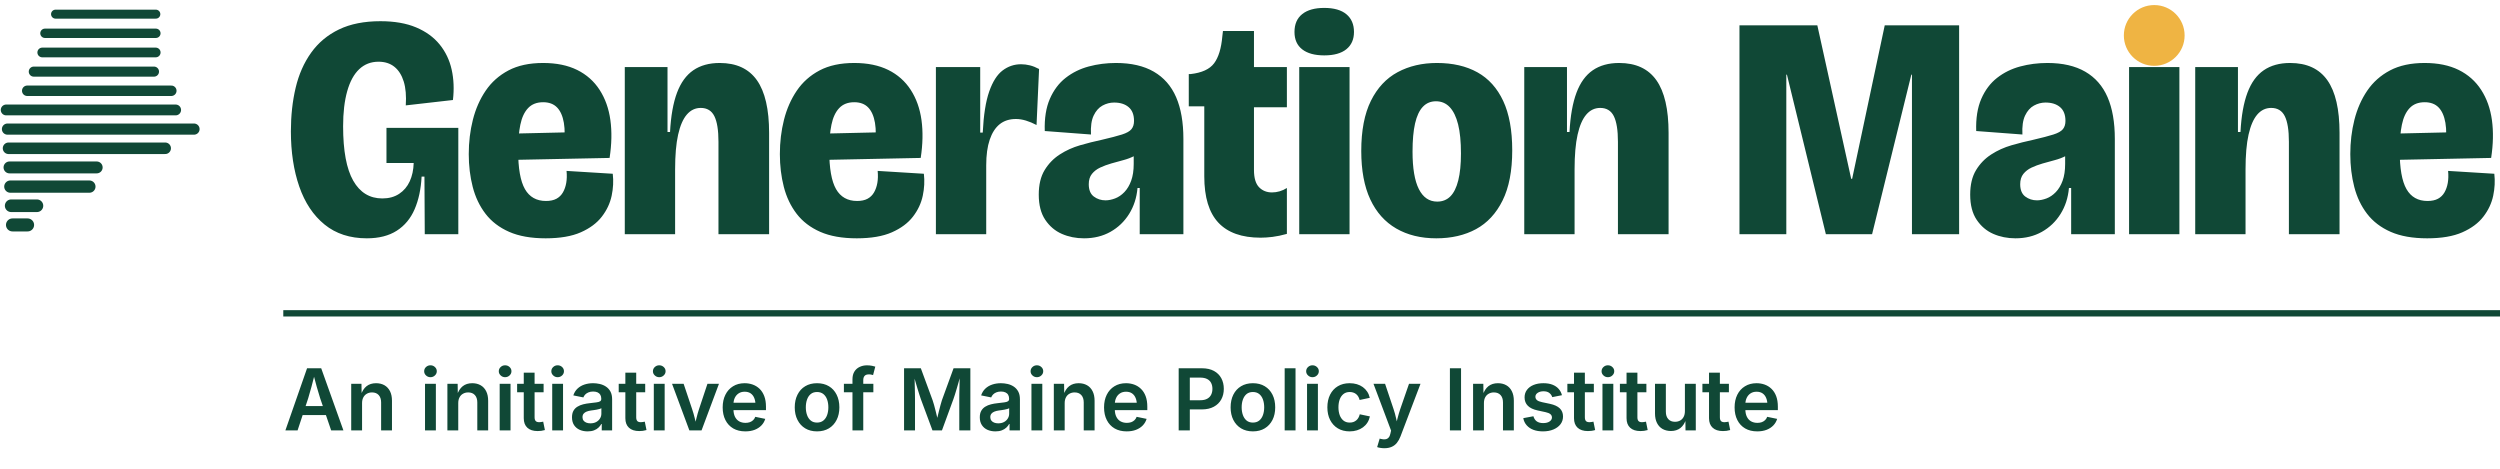
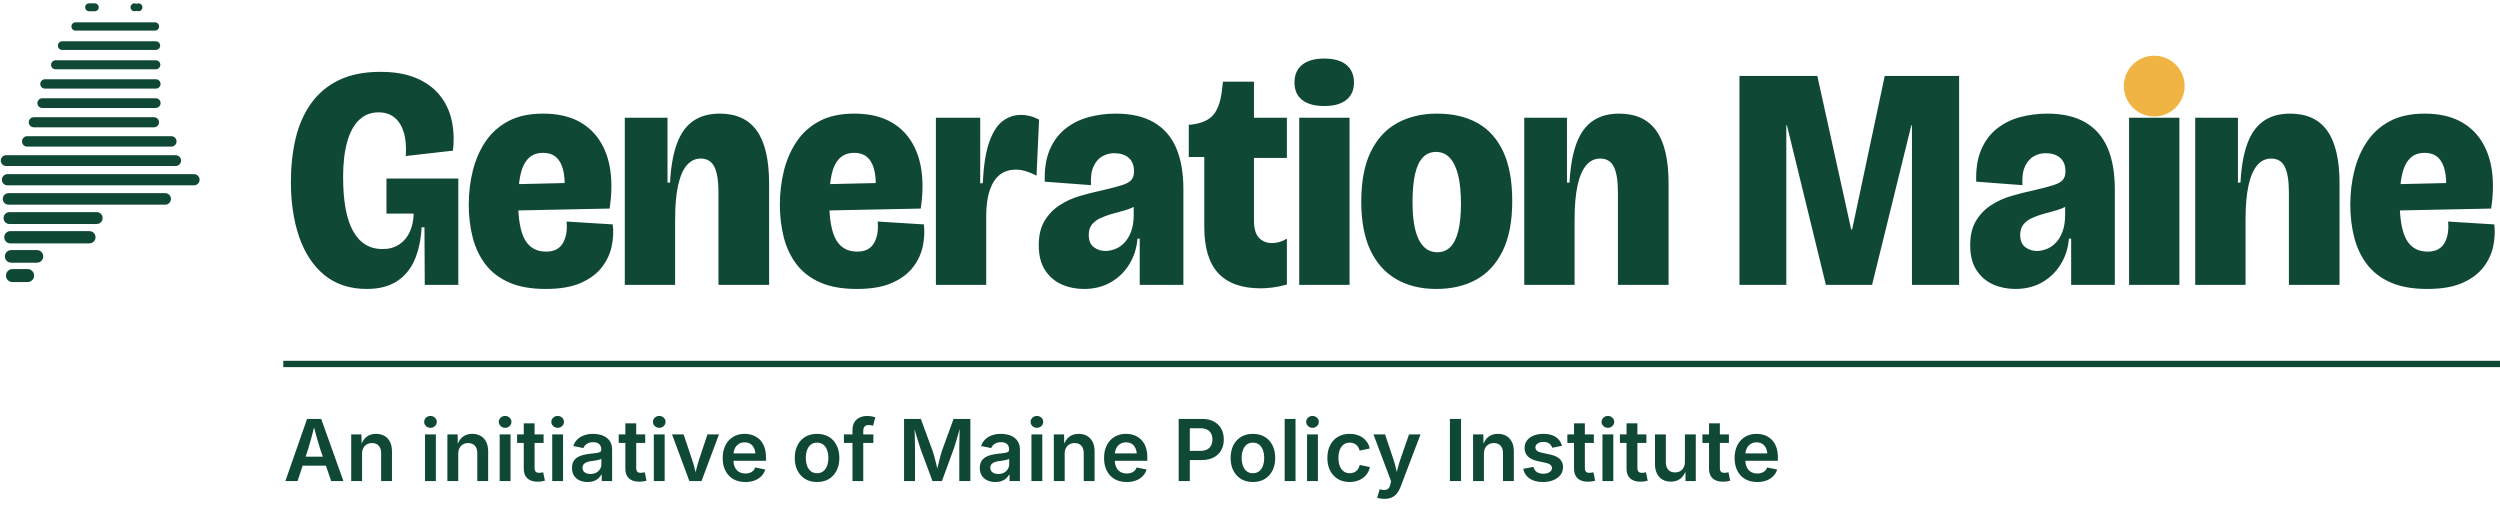
- <svg xmlns="http://www.w3.org/2000/svg" viewBox="0 0 789.91 148" width="789.91" height="148" role="img" aria-label="Generation Maine, an initiative of Maine Policy Institute">
-   <path d="M28.15 -13.7 L29.95 -13.7" stroke="#104836" stroke-width="2.5" stroke-linecap="round" fill="none" />
-   <path d="M42.49 -13.7 L42.5 -13.7" stroke="#104836" stroke-width="2.5" stroke-linecap="round" fill="none" />
-   <path d="M43.75 -13.7 L43.75 -13.7" stroke="#104836" stroke-width="2.5" stroke-linecap="round" fill="none" />
-   <path d="M23.87 -7.64 L48.97 -7.64" stroke="#104836" stroke-width="2.61" stroke-linecap="round" fill="none" />
-   <path d="M19.65 -1.59 L49.24 -1.59" stroke="#104836" stroke-width="2.73" stroke-linecap="round" fill="none" />
-   <path d="M17.55 4.47 L49.24 4.47" stroke="#104836" stroke-width="2.84" stroke-linecap="round" fill="none" />
-   <path d="M14.2 10.52 L49.25 10.52" stroke="#104836" stroke-width="2.96" stroke-linecap="round" fill="none" />
-   <path d="M13.35 16.58 L49.2 16.58" stroke="#104836" stroke-width="3.07" stroke-linecap="round" fill="none" />
-   <path d="M10.68 22.63 L48.65 22.63" stroke="#104836" stroke-width="3.19" stroke-linecap="round" fill="none" />
-   <path d="M8.6 28.68 L54.13 28.68" stroke="#104836" stroke-width="3.3" stroke-linecap="round" fill="none" />
-   <path d="M1.95 34.74 L55.5 34.74" stroke="#104836" stroke-width="3.42" stroke-linecap="round" fill="none" />
-   <path d="M2.36 40.79 L61.3 40.79" stroke="#104836" stroke-width="3.53" stroke-linecap="round" fill="none" />
-   <path d="M2.7 46.85 L52.19 46.85" stroke="#104836" stroke-width="3.65" stroke-linecap="round" fill="none" />
-   <path d="M3 52.9 L30.55 52.9" stroke="#104836" stroke-width="3.76" stroke-linecap="round" fill="none" />
-   <path d="M3.27 58.96 L28.24 58.96" stroke="#104836" stroke-width="3.88" stroke-linecap="round" fill="none" />
-   <path d="M3.53 65.01 L11.67 65.01" stroke="#104836" stroke-width="3.99" stroke-linecap="round" fill="none" />
-   <path d="M3.94 71.07 L8.72 71.07" stroke="#104836" stroke-width="4.11" stroke-linecap="round" fill="none" />
-   <g transform="translate(89.51 0)">
+ <svg xmlns="http://www.w3.org/2000/svg" viewBox="0 0 789.91 164" width="789.91" height="164" role="img" aria-label="Generation Maine, an initiative of Maine Policy Institute">
+   <path d="M28.15 2.3 L29.95 2.3" stroke="#104836" stroke-width="2.5" stroke-linecap="round" fill="none" />
+   <path d="M42.49 2.3 L42.5 2.3" stroke="#104836" stroke-width="2.5" stroke-linecap="round" fill="none" />
+   <path d="M43.75 2.3 L43.75 2.3" stroke="#104836" stroke-width="2.5" stroke-linecap="round" fill="none" />
+   <path d="M23.87 8.36 L48.97 8.36" stroke="#104836" stroke-width="2.61" stroke-linecap="round" fill="none" />
+   <path d="M19.65 14.41 L49.24 14.41" stroke="#104836" stroke-width="2.73" stroke-linecap="round" fill="none" />
+   <path d="M17.55 20.47 L49.24 20.47" stroke="#104836" stroke-width="2.84" stroke-linecap="round" fill="none" />
+   <path d="M14.2 26.52 L49.25 26.52" stroke="#104836" stroke-width="2.96" stroke-linecap="round" fill="none" />
+   <path d="M13.35 32.58 L49.2 32.58" stroke="#104836" stroke-width="3.07" stroke-linecap="round" fill="none" />
+   <path d="M10.68 38.63 L48.65 38.63" stroke="#104836" stroke-width="3.19" stroke-linecap="round" fill="none" />
+   <path d="M8.6 44.68 L54.13 44.68" stroke="#104836" stroke-width="3.3" stroke-linecap="round" fill="none" />
+   <path d="M1.95 50.74 L55.5 50.74" stroke="#104836" stroke-width="3.42" stroke-linecap="round" fill="none" />
+   <path d="M2.36 56.79 L61.3 56.79" stroke="#104836" stroke-width="3.53" stroke-linecap="round" fill="none" />
+   <path d="M2.7 62.85 L52.19 62.85" stroke="#104836" stroke-width="3.65" stroke-linecap="round" fill="none" />
+   <path d="M3 68.9 L30.55 68.9" stroke="#104836" stroke-width="3.76" stroke-linecap="round" fill="none" />
+   <path d="M3.27 74.96 L28.24 74.96" stroke="#104836" stroke-width="3.88" stroke-linecap="round" fill="none" />
+   <path d="M3.53 81.01 L11.67 81.01" stroke="#104836" stroke-width="3.99" stroke-linecap="round" fill="none" />
+   <path d="M3.94 87.07 L8.72 87.07" stroke="#104836" stroke-width="4.11" stroke-linecap="round" fill="none" />
+   <g transform="translate(89.51 16)">
    <path fill="#104836" d="M26.4 75.3Q18.4 75.3 13.05 70.95Q7.7 66.6 5.05 58.95Q2.4 51.3 2.4 41.5Q2.4 34.1 3.9 27.75Q5.4 21.4 8.8 16.65Q12.2 11.9 17.6 9.3Q23 6.7 30.7 6.7Q37.3 6.7 41.95 8.65Q46.6 10.6 49.4 14.05Q52.2 17.5 53.2 22Q54.2 26.5 53.6 31.6L38.7 33.3Q39 28.8 38.05 25.75Q37.1 22.7 35.1 21.1Q33.1 19.5 30.1 19.5Q26.5 19.5 24 21.85Q21.5 24.2 20.2 28.8Q18.9 33.4 18.9 39.9Q18.9 45.7 19.7 50Q20.5 54.3 22.1 57.1Q23.7 59.9 26 61.3Q28.3 62.7 31.3 62.7Q34.4 62.7 36.6 61.25Q38.8 59.8 39.95 57.3Q41.1 54.8 41.2 51.5H32.6V40.4H55.3V52.4V74H44.7L44.6 55.8H43.7Q43.4 61.7 41.5 66.1Q39.6 70.5 35.85 72.9Q32.1 75.3 26.4 75.3ZM82.9 75.3Q76 75.3 71.35 73.25Q66.7 71.2 63.9 67.55Q61.1 63.9 59.85 59.05Q58.6 54.2 58.6 48.7Q58.6 43 59.9 37.85Q61.2 32.7 63.95 28.65Q66.7 24.6 71.15 22.25Q75.6 19.9 82.1 19.9Q88.4 19.9 92.85 22.1Q97.3 24.3 99.95 28.4Q102.6 32.5 103.35 37.95Q104.1 43.4 103.1 49.9L68.8 50.6V42.3L90.5 41.8L88.6 46.9Q89.2 42 88.65 38.8Q88.1 35.6 86.5 33.95Q84.9 32.3 82.1 32.3Q79.1 32.3 77.35 34.15Q75.6 36 74.9 39.4Q74.2 42.8 74.2 47.5Q74.2 56 76.35 59.75Q78.5 63.5 83 63.5Q85 63.5 86.3 62.8Q87.6 62.1 88.35 60.8Q89.1 59.5 89.4 57.8Q89.7 56.1 89.5 54L104.1 54.9Q104.5 58.3 103.75 61.85Q103 65.4 100.65 68.45Q98.3 71.5 94 73.4Q89.7 75.3 82.9 75.3ZM107.9 74V43.3V21.2H121.4V41.7H122.2Q122.6 34.1 124.4 29.3Q126.2 24.5 129.55 22.2Q132.9 19.9 137.9 19.9Q145.8 19.9 149.65 25.35Q153.5 30.8 153.5 42V74H137.5V44.8Q137.5 39.3 136.2 36.7Q134.9 34.1 131.9 34.1Q129.3 34.1 127.5 36.2Q125.7 38.3 124.75 42.55Q123.8 46.8 123.8 53.5V74ZM181.2 75.3Q174.3 75.3 169.65 73.25Q165 71.2 162.2 67.55Q159.4 63.9 158.15 59.05Q156.9 54.2 156.9 48.7Q156.9 43 158.2 37.85Q159.5 32.7 162.25 28.65Q165 24.6 169.45 22.25Q173.9 19.9 180.4 19.9Q186.7 19.9 191.15 22.1Q195.6 24.3 198.25 28.4Q200.9 32.5 201.65 37.95Q202.4 43.4 201.4 49.9L167.1 50.6V42.3L188.8 41.8L186.9 46.9Q187.5 42 186.95 38.8Q186.4 35.6 184.8 33.95Q183.2 32.3 180.4 32.3Q177.4 32.3 175.65 34.15Q173.9 36 173.2 39.4Q172.5 42.8 172.5 47.5Q172.5 56 174.65 59.75Q176.8 63.5 181.3 63.5Q183.3 63.5 184.6 62.8Q185.9 62.1 186.65 60.8Q187.4 59.5 187.7 57.8Q188 56.1 187.8 54L202.4 54.9Q202.8 58.3 202.05 61.85Q201.3 65.4 198.95 68.45Q196.6 71.5 192.3 73.4Q188 75.3 181.2 75.3ZM206.2 74V45V21.2H220.2V41.9H221Q221.4 33.6 223.05 28.9Q224.7 24.2 227.3 22.25Q229.9 20.3 233.1 20.3Q234.5 20.3 235.9 20.65Q237.3 21 238.8 21.8L238 39.5Q236.3 38.6 234.65 38.1Q233 37.6 231.5 37.6Q228.4 37.6 226.35 39.25Q224.3 40.9 223.2 44.15Q222.1 47.4 222.1 52.2V74ZM253 75.3Q249.2 75.3 246 73.9Q242.8 72.5 240.75 69.45Q238.7 66.4 238.7 61.5Q238.7 56.8 240.55 53.75Q242.4 50.7 245.35 48.8Q248.3 46.9 251.75 45.9Q255.2 44.9 258.5 44.2Q262.8 43.2 265 42.5Q267.2 41.8 268 40.8Q268.8 39.8 268.8 38.2Q268.8 35.3 267.1 33.85Q265.4 32.4 262.5 32.4Q260.6 32.4 258.85 33.35Q257.1 34.3 256.05 36.5Q255 38.7 255.2 42.5L240.6 41.4Q240.4 35.4 242.2 31.25Q244 27.1 247.2 24.6Q250.4 22.1 254.5 21Q258.6 19.9 263.1 19.9Q270.3 19.9 275.05 22.65Q279.8 25.4 282.1 30.7Q284.4 36 284.4 43.9V54.3Q284.4 57.6 284.4 60.9Q284.4 64.2 284.4 67.45Q284.4 70.7 284.4 74H270.6Q270.6 70.5 270.6 66.9Q270.6 63.3 270.6 59.4H269.9Q269.5 64 267.25 67.6Q265 71.2 261.35 73.25Q257.7 75.3 253 75.3ZM259.8 63.3Q261.2 63.3 262.8 62.7Q264.4 62.1 265.75 60.7Q267.1 59.3 267.9 57.1Q268.7 54.9 268.7 51.8V47.9L271.2 47.2Q270.4 48.5 268.85 49.3Q267.3 50.1 265.4 50.6Q263.5 51.1 261.6 51.65Q259.7 52.2 258.1 52.95Q256.5 53.7 255.5 54.95Q254.5 56.2 254.5 58.2Q254.5 60.9 256.1 62.1Q257.7 63.3 259.8 63.3ZM308.8 75.1Q299.9 75.1 295.45 70.35Q291 65.6 291 55.7V33.6H286.1V23.4H286.7Q292 22.8 294.1 20Q296.2 17.2 296.7 11.5L296.9 9.8H306.7V21.2H317.1V33.9H306.7V53.7Q306.7 57.5 308.3 59.15Q309.9 60.8 312.4 60.8Q313.6 60.8 314.8 60.45Q316 60.1 317.1 59.4V73.9Q314.6 74.6 312.55 74.85Q310.5 75.1 308.8 75.1ZM321 74V21.2H336.9V74ZM328.9 17.5Q324.4 17.5 321.95 15.6Q319.5 13.7 319.5 10.1Q319.5 6.4 321.95 4.45Q324.4 2.5 328.9 2.5Q333.5 2.5 335.9 4.5Q338.3 6.5 338.3 10.1Q338.3 13.6 335.9 15.55Q333.5 17.5 328.9 17.5ZM364.3 75.3Q357 75.3 351.65 72.2Q346.3 69.1 343.45 63Q340.6 56.9 340.6 47.7Q340.6 38 343.65 31.85Q346.7 25.7 352.1 22.8Q357.5 19.9 364.5 19.9Q372 19.9 377.3 22.85Q382.6 25.8 385.45 31.9Q388.3 38 388.3 47.5Q388.3 57.2 385.25 63.35Q382.2 69.5 376.85 72.4Q371.5 75.3 364.3 75.3ZM364.6 63.7Q367.1 63.7 368.75 62.05Q370.4 60.4 371.25 57Q372.1 53.6 372.1 48.5Q372.1 42.9 371.2 39.3Q370.3 35.7 368.55 33.85Q366.8 32 364.2 32Q361.7 32 360.05 33.75Q358.4 35.5 357.6 39Q356.8 42.5 356.8 47.9Q356.8 55.8 358.8 59.75Q360.8 63.7 364.6 63.7ZM392.1 74V43.3V21.2H405.6V41.7H406.4Q406.8 34.1 408.6 29.3Q410.4 24.5 413.75 22.2Q417.1 19.9 422.1 19.9Q430 19.9 433.85 25.35Q437.7 30.8 437.7 42V74H421.7V44.8Q421.7 39.3 420.4 36.7Q419.1 34.1 416.1 34.1Q413.5 34.1 411.7 36.2Q409.9 38.3 408.95 42.55Q408 46.8 408 53.5V74ZM460.1 74V8H484.7L495.4 56.5H495.7L506 8H529.5V74H514.6V23.6H514.4L502 74H487.4L475.1 23.6H474.9V74ZM547.3 75.3Q543.5 75.3 540.3 73.9Q537.1 72.5 535.05 69.45Q533 66.4 533 61.5Q533 56.8 534.85 53.75Q536.7 50.7 539.65 48.8Q542.6 46.9 546.05 45.9Q549.5 44.9 552.8 44.2Q557.1 43.2 559.3 42.5Q561.5 41.8 562.3 40.8Q563.1 39.8 563.1 38.2Q563.1 35.3 561.4 33.85Q559.7 32.4 556.8 32.4Q554.9 32.4 553.15 33.35Q551.4 34.3 550.35 36.5Q549.3 38.7 549.5 42.5L534.9 41.4Q534.7 35.4 536.5 31.25Q538.3 27.1 541.5 24.6Q544.7 22.1 548.8 21Q552.9 19.9 557.4 19.9Q564.6 19.9 569.35 22.65Q574.1 25.4 576.4 30.7Q578.7 36 578.7 43.9V54.3Q578.7 57.6 578.7 60.9Q578.7 64.2 578.7 67.45Q578.7 70.7 578.7 74H564.9Q564.9 70.5 564.9 66.9Q564.9 63.3 564.9 59.4H564.2Q563.8 64 561.55 67.6Q559.3 71.2 555.65 73.25Q552 75.3 547.3 75.3ZM554.1 63.3Q555.5 63.3 557.1 62.7Q558.7 62.1 560.05 60.7Q561.4 59.3 562.2 57.1Q563 54.9 563 51.8V47.9L565.5 47.2Q564.7 48.5 563.15 49.3Q561.6 50.1 559.7 50.6Q557.8 51.1 555.9 51.65Q554 52.2 552.4 52.95Q550.8 53.7 549.8 54.95Q548.8 56.2 548.8 58.2Q548.8 60.9 550.4 62.1Q552 63.3 554.1 63.3ZM583.2 74V21.2H599.1V74ZM604.1 74V43.3V21.2H617.6V41.7H618.4Q618.8 34.1 620.6 29.3Q622.4 24.5 625.75 22.2Q629.1 19.9 634.1 19.9Q642 19.9 645.85 25.35Q649.7 30.8 649.7 42V74H633.7V44.8Q633.7 39.3 632.4 36.7Q631.1 34.1 628.1 34.1Q625.5 34.1 623.7 36.2Q621.9 38.3 620.95 42.55Q620 46.8 620 53.5V74ZM677.4 75.3Q670.5 75.3 665.85 73.25Q661.2 71.2 658.4 67.55Q655.6 63.9 654.35 59.05Q653.1 54.2 653.1 48.7Q653.1 43 654.4 37.85Q655.7 32.7 658.45 28.65Q661.2 24.6 665.65 22.25Q670.1 19.9 676.6 19.9Q682.9 19.9 687.35 22.1Q691.8 24.3 694.45 28.4Q697.1 32.5 697.85 37.95Q698.6 43.4 697.6 49.9L663.3 50.6V42.3L685 41.8L683.1 46.9Q683.7 42 683.15 38.8Q682.6 35.6 681 33.95Q679.4 32.3 676.6 32.3Q673.6 32.3 671.85 34.15Q670.1 36 669.4 39.4Q668.7 42.8 668.7 47.5Q668.7 56 670.85 59.75Q673 63.5 677.5 63.5Q679.5 63.5 680.8 62.8Q682.1 62.1 682.85 60.8Q683.6 59.5 683.9 57.8Q684.2 56.1 684 54L698.6 54.9Q699 58.3 698.25 61.85Q697.5 65.4 695.15 68.45Q692.8 71.5 688.5 73.4Q684.2 75.3 677.4 75.3Z" />
    <circle cx="591.15" cy="11.2" r="9.6" fill="#EFB443" />
  </g>
-   <rect x="89.51" y="98" width="700.4" height="2" rx="0" fill="#104836" />
-   <path fill="#104836" d="M90.17 136 97.02 116.36H101.49L108.51 136H104.64L101.15 125.8Q100.64 124.21 100.08 122.22Q99.53 120.22 98.86 117.67H99.59Q98.93 120.25 98.4 122.26Q97.87 124.27 97.39 125.8L94.02 136ZM94.16 131.14V128.3H104.51V131.14ZM114.4 127.36V136H110.97V121.26H114.21L114.27 124.9H113.99Q114.61 122.99 115.81 122.03Q117.01 121.08 118.82 121.08Q120.33 121.08 121.47 121.72Q122.6 122.37 123.23 123.61Q123.85 124.85 123.85 126.63V136H120.42V127.15Q120.42 125.68 119.66 124.83Q118.89 123.99 117.55 123.99Q116.64 123.99 115.93 124.39Q115.22 124.78 114.81 125.54Q114.4 126.3 114.4 127.36ZM134.29 136V121.26H137.72V136ZM136.01 119.18Q135.19 119.18 134.6 118.62Q134.02 118.07 134.02 117.31Q134.02 116.51 134.6 115.97Q135.19 115.42 136.01 115.42Q136.84 115.42 137.42 115.97Q138.01 116.51 138.01 117.29Q138.01 118.07 137.42 118.62Q136.84 119.18 136.01 119.18ZM144.79 127.36V136H141.36V121.26H144.6L144.66 124.9H144.38Q145 122.99 146.2 122.03Q147.4 121.08 149.2 121.08Q150.72 121.08 151.85 121.72Q152.99 122.37 153.61 123.61Q154.24 124.85 154.24 126.63V136H150.81V127.15Q150.81 125.68 150.05 124.83Q149.28 123.99 147.94 123.99Q147.03 123.99 146.32 124.39Q145.6 124.78 145.2 125.54Q144.79 126.3 144.79 127.36ZM157.88 136V121.26H161.31V136ZM159.59 119.18Q158.77 119.18 158.19 118.62Q157.6 118.07 157.6 117.31Q157.6 116.51 158.19 115.97Q158.77 115.42 159.59 115.42Q160.42 115.42 161.01 115.97Q161.6 116.51 161.6 117.29Q161.6 118.07 161.01 118.62Q160.42 119.18 159.59 119.18ZM171.76 121.26V123.95H163.39V121.26ZM165.49 117.75H168.91V131.85Q168.91 132.65 169.26 133.03Q169.6 133.4 170.38 133.4Q170.61 133.4 171 133.34Q171.39 133.28 171.63 133.23L172.17 135.88Q171.6 136.05 171.01 136.13Q170.42 136.2 169.88 136.2Q167.75 136.2 166.62 135.14Q165.49 134.09 165.49 132.14ZM174.48 136V121.26H177.9V136ZM176.19 119.18Q175.37 119.18 174.79 118.62Q174.2 118.07 174.2 117.31Q174.2 116.51 174.79 115.97Q175.37 115.42 176.19 115.42Q177.02 115.42 177.61 115.97Q178.19 116.51 178.19 117.29Q178.19 118.07 177.61 118.62Q177.02 119.18 176.19 119.18ZM185.66 136.3Q184.26 136.3 183.14 135.8Q182.02 135.29 181.37 134.3Q180.73 133.31 180.73 131.86Q180.73 130.61 181.19 129.79Q181.66 128.97 182.46 128.49Q183.26 128 184.26 127.75Q185.26 127.5 186.34 127.39Q187.62 127.25 188.42 127.14Q189.23 127.04 189.6 126.8Q189.98 126.56 189.98 126.06V125.99Q189.98 125.27 189.69 124.76Q189.4 124.25 188.83 123.98Q188.25 123.71 187.41 123.71Q186.55 123.71 185.93 123.98Q185.3 124.24 184.9 124.66Q184.51 125.08 184.32 125.57L181.15 124.93Q181.58 123.62 182.49 122.77Q183.4 121.92 184.66 121.5Q185.92 121.08 187.4 121.08Q188.44 121.08 189.5 121.32Q190.56 121.56 191.44 122.14Q192.33 122.72 192.87 123.7Q193.41 124.68 193.41 126.15V136H190.13V133.97H189.99Q189.66 134.59 189.09 135.12Q188.52 135.66 187.67 135.98Q186.82 136.3 185.66 136.3ZM186.54 133.76Q187.61 133.76 188.38 133.34Q189.15 132.92 189.58 132.22Q190.01 131.53 190.01 130.71V128.97Q189.84 129.1 189.43 129.22Q189.03 129.34 188.54 129.43Q188.04 129.53 187.56 129.59Q187.08 129.66 186.75 129.7Q185.99 129.8 185.37 130.04Q184.75 130.28 184.4 130.71Q184.05 131.14 184.05 131.82Q184.05 132.45 184.37 132.88Q184.69 133.31 185.25 133.53Q185.81 133.76 186.54 133.76ZM203.86 121.26V123.95H195.49V121.26ZM197.59 117.75H201.02V131.85Q201.02 132.65 201.36 133.03Q201.7 133.4 202.48 133.4Q202.72 133.4 203.1 133.34Q203.49 133.28 203.73 133.23L204.27 135.88Q203.7 136.05 203.11 136.13Q202.52 136.2 201.98 136.2Q199.85 136.2 198.72 135.14Q197.59 134.09 197.59 132.14ZM206.58 136V121.26H210.01V136ZM208.29 119.18Q207.48 119.18 206.89 118.62Q206.3 118.07 206.3 117.31Q206.3 116.51 206.89 115.97Q207.48 115.42 208.29 115.42Q209.12 115.42 209.71 115.97Q210.3 116.51 210.3 117.29Q210.3 118.07 209.71 118.62Q209.12 119.18 208.29 119.18ZM217.82 136 212.34 121.26H216L218.69 129.28Q219.17 130.69 219.51 132.11Q219.85 133.53 220.21 135H219.35Q219.72 133.53 220.06 132.11Q220.4 130.69 220.86 129.28L223.53 121.26H227.17L221.66 136ZM235.5 136.3Q233.28 136.3 231.67 135.37Q230.07 134.43 229.21 132.73Q228.34 131.03 228.34 128.72Q228.34 126.44 229.2 124.73Q230.05 123.01 231.61 122.05Q233.17 121.08 235.28 121.08Q236.62 121.08 237.84 121.51Q239.06 121.95 240.01 122.86Q240.95 123.77 241.48 125.17Q242.02 126.57 242.02 128.51V129.59H229.97V127.26H240.32L238.71 127.94Q238.71 126.71 238.32 125.76Q237.94 124.82 237.18 124.29Q236.43 123.77 235.29 123.77Q234.16 123.77 233.37 124.3Q232.58 124.83 232.16 125.72Q231.75 126.61 231.75 127.71V129.32Q231.75 130.71 232.22 131.68Q232.7 132.64 233.55 133.13Q234.41 133.61 235.54 133.61Q236.29 133.61 236.91 133.4Q237.52 133.18 237.97 132.75Q238.42 132.32 238.64 131.7L241.79 132.35Q241.44 133.53 240.58 134.42Q239.72 135.31 238.44 135.81Q237.15 136.3 235.5 136.3ZM258.15 136.3Q256 136.3 254.42 135.35Q252.84 134.39 251.98 132.68Q251.11 130.98 251.11 128.71Q251.11 126.42 251.98 124.7Q252.84 122.97 254.42 122.03Q256 121.08 258.15 121.08Q260.31 121.08 261.9 122.03Q263.48 122.97 264.34 124.7Q265.21 126.42 265.21 128.71Q265.21 130.98 264.34 132.68Q263.48 134.39 261.9 135.35Q260.31 136.3 258.15 136.3ZM258.15 133.52Q259.35 133.52 260.15 132.88Q260.95 132.23 261.34 131.14Q261.73 130.04 261.73 128.7Q261.73 127.34 261.34 126.24Q260.95 125.15 260.15 124.5Q259.35 123.86 258.15 123.86Q256.95 123.86 256.17 124.5Q255.38 125.15 255 126.24Q254.61 127.33 254.61 128.7Q254.61 130.04 255 131.14Q255.38 132.23 256.17 132.88Q256.95 133.52 258.15 133.52ZM275.95 121.26V123.95H266.64V121.26ZM269.35 136V119.85Q269.35 118.37 269.96 117.4Q270.57 116.42 271.62 115.93Q272.67 115.43 273.92 115.43Q274.83 115.43 275.53 115.58Q276.23 115.72 276.56 115.84L275.86 118.51Q275.63 118.44 275.31 118.37Q274.99 118.29 274.55 118.29Q273.59 118.29 273.18 118.77Q272.76 119.24 272.76 120.11V136ZM285.65 136V116.36H290.95L294.68 126.49Q294.88 127.06 295.13 127.95Q295.37 128.84 295.63 129.87Q295.88 130.9 296.12 131.88Q296.35 132.86 296.5 133.61H295.79Q295.95 132.88 296.18 131.91Q296.41 130.94 296.67 129.9Q296.93 128.87 297.17 127.97Q297.41 127.07 297.6 126.49L301.29 116.36H306.6V136H303.1V126.09Q303.1 125.45 303.11 124.56Q303.12 123.66 303.15 122.63Q303.17 121.6 303.2 120.56Q303.23 119.51 303.23 118.56H303.48Q303.21 119.6 302.9 120.69Q302.59 121.77 302.29 122.8Q301.99 123.82 301.72 124.68Q301.45 125.53 301.25 126.09L297.62 136H294.63L290.95 126.09Q290.76 125.53 290.49 124.7Q290.22 123.86 289.91 122.84Q289.6 121.83 289.29 120.73Q288.98 119.63 288.67 118.56H288.96Q288.98 119.44 289 120.48Q289.03 121.51 289.05 122.55Q289.07 123.59 289.09 124.51Q289.11 125.43 289.11 126.09V136ZM314.51 136.3Q313.12 136.3 311.99 135.8Q310.87 135.29 310.23 134.3Q309.58 133.31 309.58 131.86Q309.58 130.61 310.05 129.79Q310.52 128.97 311.32 128.49Q312.11 128 313.12 127.75Q314.12 127.5 315.2 127.39Q316.48 127.25 317.28 127.14Q318.09 127.04 318.46 126.8Q318.84 126.56 318.84 126.06V125.99Q318.84 125.27 318.55 124.76Q318.26 124.25 317.68 123.98Q317.11 123.71 316.27 123.71Q315.41 123.71 314.78 123.98Q314.16 124.24 313.76 124.66Q313.37 125.08 313.18 125.57L310 124.93Q310.44 123.62 311.35 122.77Q312.26 121.92 313.52 121.5Q314.78 121.08 316.25 121.08Q317.29 121.08 318.36 121.32Q319.42 121.56 320.3 122.14Q321.18 122.72 321.72 123.7Q322.26 124.68 322.26 126.15V136H318.98V133.97H318.85Q318.52 134.59 317.95 135.12Q317.37 135.66 316.52 135.98Q315.67 136.3 314.51 136.3ZM315.4 133.76Q316.46 133.76 317.24 133.34Q318.01 132.92 318.43 132.22Q318.86 131.53 318.86 130.71V128.97Q318.69 129.1 318.29 129.22Q317.89 129.34 317.39 129.43Q316.9 129.53 316.42 129.59Q315.94 129.66 315.61 129.7Q314.84 129.8 314.22 130.04Q313.6 130.28 313.25 130.71Q312.9 131.14 312.9 131.82Q312.9 132.45 313.23 132.88Q313.55 133.31 314.11 133.53Q314.67 133.76 315.4 133.76ZM325.9 136V121.26H329.33V136ZM327.62 119.18Q326.8 119.18 326.21 118.62Q325.63 118.07 325.63 117.31Q325.63 116.51 326.21 115.97Q326.8 115.42 327.62 115.42Q328.45 115.42 329.03 115.97Q329.62 116.51 329.62 117.29Q329.62 118.07 329.03 118.62Q328.45 119.18 327.62 119.18ZM336.4 127.36V136H332.97V121.26H336.21L336.27 124.9H335.99Q336.61 122.99 337.81 122.03Q339.01 121.08 340.81 121.08Q342.33 121.08 343.46 121.72Q344.6 122.37 345.22 123.61Q345.85 124.85 345.85 126.63V136H342.42V127.15Q342.42 125.68 341.66 124.83Q340.89 123.99 339.55 123.99Q338.64 123.99 337.93 124.39Q337.21 124.78 336.81 125.54Q336.4 126.3 336.4 127.36ZM356 136.3Q353.77 136.3 352.17 135.37Q350.57 134.43 349.71 132.73Q348.84 131.03 348.84 128.72Q348.84 126.44 349.69 124.73Q350.54 123.01 352.11 122.05Q353.67 121.08 355.78 121.08Q357.12 121.08 358.34 121.51Q359.56 121.95 360.5 122.86Q361.45 123.77 361.98 125.17Q362.51 126.57 362.51 128.51V129.59H350.46V127.26H360.81L359.21 127.94Q359.21 126.71 358.82 125.76Q358.44 124.82 357.68 124.29Q356.92 123.77 355.79 123.77Q354.66 123.77 353.87 124.3Q353.07 124.83 352.66 125.72Q352.24 126.61 352.24 127.71V129.32Q352.24 130.71 352.72 131.68Q353.19 132.64 354.05 133.13Q354.91 133.61 356.04 133.61Q356.79 133.61 357.41 133.4Q358.02 133.18 358.47 132.75Q358.92 132.32 359.14 131.7L362.29 132.35Q361.93 133.53 361.08 134.42Q360.22 135.31 358.93 135.81Q357.65 136.3 356 136.3ZM372.42 136V116.36H379.76Q382.01 116.36 383.56 117.2Q385.1 118.04 385.89 119.51Q386.68 120.98 386.68 122.86Q386.68 124.74 385.88 126.2Q385.08 127.67 383.53 128.51Q381.97 129.36 379.71 129.36H374.84V126.46H379.24Q380.58 126.46 381.43 125.99Q382.28 125.53 382.68 124.71Q383.08 123.9 383.08 122.86Q383.08 121.81 382.68 121.01Q382.28 120.21 381.42 119.76Q380.56 119.31 379.22 119.31H375.94V136ZM395.87 136.3Q393.72 136.3 392.14 135.35Q390.56 134.39 389.69 132.68Q388.83 130.98 388.83 128.71Q388.83 126.42 389.69 124.7Q390.56 122.97 392.14 122.03Q393.72 121.08 395.87 121.08Q398.03 121.08 399.61 122.03Q401.19 122.97 402.06 124.7Q402.92 126.42 402.92 128.71Q402.92 130.98 402.06 132.68Q401.19 134.39 399.61 135.35Q398.03 136.3 395.87 136.3ZM395.87 133.52Q397.07 133.52 397.87 132.88Q398.66 132.23 399.05 131.14Q399.44 130.04 399.44 128.7Q399.44 127.34 399.05 126.24Q398.66 125.15 397.87 124.5Q397.07 123.86 395.87 123.86Q394.67 123.86 393.88 124.5Q393.1 125.15 392.71 126.24Q392.32 127.33 392.32 128.7Q392.32 130.04 392.71 131.14Q393.1 132.23 393.88 132.88Q394.67 133.52 395.87 133.52ZM409.34 116.36V136H405.91V116.36ZM412.98 136V121.26H416.41V136ZM414.69 119.18Q413.88 119.18 413.29 118.62Q412.7 118.07 412.7 117.31Q412.7 116.51 413.29 115.97Q413.88 115.42 414.69 115.42Q415.53 115.42 416.11 115.97Q416.7 116.51 416.7 117.29Q416.7 118.07 416.11 118.62Q415.53 119.18 414.69 119.18ZM426.44 136.3Q424.29 136.3 422.71 135.35Q421.13 134.39 420.26 132.68Q419.4 130.98 419.4 128.71Q419.4 126.42 420.26 124.7Q421.13 122.97 422.71 122.03Q424.29 121.08 426.44 121.08Q427.67 121.08 428.72 121.39Q429.78 121.71 430.61 122.31Q431.44 122.91 432 123.77Q432.56 124.62 432.8 125.7L429.59 126.38Q429.45 125.81 429.18 125.34Q428.91 124.87 428.51 124.54Q428.12 124.21 427.6 124.04Q427.09 123.86 426.47 123.86Q425.27 123.86 424.48 124.5Q423.69 125.14 423.29 126.22Q422.9 127.31 422.9 128.7Q422.9 130.05 423.29 131.15Q423.69 132.24 424.48 132.88Q425.27 133.52 426.47 133.52Q427.1 133.52 427.62 133.34Q428.14 133.15 428.54 132.81Q428.95 132.47 429.22 131.98Q429.5 131.49 429.63 130.9L432.84 131.57Q432.6 132.68 432.04 133.55Q431.48 134.42 430.64 135.03Q429.8 135.64 428.74 135.97Q427.68 136.3 426.44 136.3ZM435.13 141.26 435.93 138.58 436.34 138.69Q437.12 138.89 437.73 138.8Q438.33 138.72 438.74 138.27Q439.15 137.83 439.32 136.99L439.53 136.05L433.97 121.26H437.63L440.32 129.28Q440.8 130.7 441.1 132.11Q441.4 133.52 441.77 135H440.88Q441.23 133.52 441.59 132.1Q441.95 130.69 442.42 129.28L445.2 121.26H448.83L442.5 137.9Q442.05 139.07 441.38 139.91Q440.71 140.75 439.73 141.18Q438.75 141.62 437.42 141.62Q436.7 141.62 436.09 141.51Q435.47 141.41 435.13 141.26ZM461.64 116.36V136H458.12V116.36ZM468.87 127.36V136H465.44V121.26H468.68L468.73 124.9H468.46Q469.08 122.99 470.28 122.03Q471.48 121.08 473.28 121.08Q474.8 121.08 475.93 121.72Q477.07 122.37 477.69 123.61Q478.32 124.85 478.32 126.63V136H474.89V127.15Q474.89 125.68 474.13 124.83Q473.36 123.99 472.02 123.99Q471.11 123.99 470.4 124.39Q469.68 124.78 469.27 125.54Q468.87 126.3 468.87 127.36ZM487.53 136.3Q485.83 136.3 484.53 135.82Q483.22 135.33 482.39 134.39Q481.55 133.46 481.3 132.12L484.5 131.52Q484.81 132.61 485.58 133.15Q486.35 133.68 487.6 133.68Q488.87 133.68 489.61 133.17Q490.36 132.66 490.36 131.91Q490.36 131.28 489.87 130.86Q489.38 130.45 488.36 130.23L485.85 129.69Q483.76 129.24 482.74 128.21Q481.71 127.18 481.71 125.56Q481.71 124.19 482.46 123.19Q483.21 122.18 484.55 121.63Q485.89 121.08 487.65 121.08Q489.33 121.08 490.53 121.55Q491.74 122.03 492.48 122.88Q493.23 123.73 493.52 124.87L490.46 125.48Q490.21 124.7 489.55 124.17Q488.89 123.63 487.69 123.63Q486.6 123.63 485.87 124.11Q485.13 124.6 485.13 125.35Q485.13 125.99 485.62 126.42Q486.11 126.84 487.23 127.07L489.74 127.6Q491.83 128.05 492.85 129.04Q493.86 130.03 493.86 131.58Q493.86 132.98 493.06 134.04Q492.25 135.1 490.82 135.7Q489.39 136.3 487.53 136.3ZM503.6 121.26V123.95H495.23V121.26ZM497.33 117.75H500.76V131.85Q500.76 132.65 501.1 133.03Q501.44 133.4 502.22 133.4Q502.46 133.4 502.85 133.34Q503.24 133.28 503.47 133.23L504.01 135.88Q503.45 136.05 502.85 136.13Q502.26 136.2 501.72 136.2Q499.6 136.2 498.46 135.14Q497.33 134.09 497.33 132.14ZM506.32 136V121.26H509.75V136ZM508.03 119.18Q507.22 119.18 506.63 118.62Q506.04 118.07 506.04 117.31Q506.04 116.51 506.63 115.97Q507.22 115.42 508.03 115.42Q508.87 115.42 509.45 115.97Q510.04 116.51 510.04 117.29Q510.04 118.07 509.45 118.62Q508.87 119.18 508.03 119.18ZM520.2 121.26V123.95H511.83V121.26ZM513.93 117.75H517.36V131.85Q517.36 132.65 517.7 133.03Q518.04 133.4 518.82 133.4Q519.06 133.4 519.45 133.34Q519.83 133.28 520.07 133.23L520.61 135.88Q520.04 136.05 519.45 136.13Q518.86 136.2 518.32 136.2Q516.2 136.2 515.06 135.14Q513.93 134.09 513.93 132.14ZM527.97 136.18Q526.45 136.18 525.31 135.54Q524.17 134.89 523.55 133.65Q522.92 132.4 522.92 130.63V121.26H526.35V130.11Q526.35 131.58 527.12 132.43Q527.89 133.27 529.23 133.27Q530.14 133.27 530.86 132.88Q531.57 132.48 531.97 131.72Q532.37 130.95 532.37 129.9V121.26H535.81V136H532.56L532.52 132.36H532.78Q532.16 134.29 530.95 135.24Q529.73 136.18 527.97 136.18ZM546.27 121.26V123.95H537.9V121.26ZM539.99 117.75H543.42V131.85Q543.42 132.65 543.76 133.03Q544.1 133.4 544.88 133.4Q545.12 133.4 545.51 133.34Q545.9 133.28 546.14 133.23L546.68 135.88Q546.11 136.05 545.52 136.13Q544.92 136.2 544.38 136.2Q542.26 136.2 541.13 135.14Q539.99 134.09 539.99 132.14ZM555.23 136.3Q553 136.3 551.4 135.37Q549.8 134.43 548.94 132.73Q548.07 131.03 548.07 128.72Q548.07 126.44 548.92 124.73Q549.77 123.01 551.34 122.05Q552.9 121.08 555.01 121.08Q556.35 121.08 557.57 121.51Q558.79 121.95 559.73 122.86Q560.68 123.77 561.21 125.17Q561.74 126.57 561.74 128.51V129.59H549.69V127.26H560.04L558.44 127.94Q558.44 126.71 558.05 125.76Q557.67 124.82 556.91 124.29Q556.15 123.77 555.02 123.77Q553.89 123.77 553.1 124.3Q552.31 124.83 551.89 125.72Q551.47 126.61 551.47 127.71V129.32Q551.47 130.71 551.95 131.68Q552.42 132.64 553.28 133.13Q554.14 133.61 555.27 133.61Q556.02 133.61 556.64 133.4Q557.25 133.18 557.7 132.75Q558.15 132.32 558.37 131.7L561.52 132.35Q561.16 133.53 560.31 134.42Q559.45 135.31 558.17 135.81Q556.88 136.3 555.23 136.3Z" />
+   <rect x="89.51" y="114" width="700.4" height="2" rx="0" fill="#104836" />
+   <path fill="#104836" d="M90.17 152 97.02 132.36H101.49L108.51 152H104.64L101.15 141.8Q100.64 140.21 100.08 138.22Q99.53 136.22 98.86 133.67H99.59Q98.93 136.25 98.4 138.26Q97.87 140.27 97.39 141.8L94.02 152ZM94.16 147.14V144.3H104.51V147.14ZM114.4 143.36V152H110.97V137.26H114.21L114.27 140.9H113.99Q114.61 138.99 115.81 138.03Q117.01 137.08 118.82 137.08Q120.33 137.08 121.47 137.72Q122.6 138.37 123.23 139.61Q123.85 140.85 123.85 142.63V152H120.42V143.15Q120.42 141.68 119.66 140.83Q118.89 139.99 117.55 139.99Q116.64 139.99 115.93 140.39Q115.22 140.78 114.81 141.54Q114.4 142.3 114.4 143.36ZM134.29 152V137.26H137.72V152ZM136.01 135.18Q135.19 135.18 134.6 134.62Q134.02 134.07 134.02 133.31Q134.02 132.51 134.6 131.97Q135.19 131.42 136.01 131.42Q136.84 131.42 137.42 131.97Q138.01 132.51 138.01 133.29Q138.01 134.07 137.42 134.62Q136.84 135.18 136.01 135.18ZM144.79 143.36V152H141.36V137.26H144.6L144.66 140.9H144.38Q145 138.99 146.2 138.03Q147.4 137.08 149.2 137.08Q150.72 137.08 151.85 137.72Q152.99 138.37 153.61 139.61Q154.24 140.85 154.24 142.63V152H150.81V143.15Q150.81 141.68 150.05 140.83Q149.28 139.99 147.94 139.99Q147.03 139.99 146.32 140.39Q145.6 140.78 145.2 141.54Q144.79 142.3 144.79 143.36ZM157.88 152V137.26H161.31V152ZM159.59 135.18Q158.77 135.18 158.19 134.62Q157.6 134.07 157.6 133.31Q157.6 132.51 158.19 131.97Q158.77 131.42 159.59 131.42Q160.42 131.42 161.01 131.97Q161.6 132.51 161.6 133.29Q161.6 134.07 161.01 134.62Q160.42 135.18 159.59 135.18ZM171.76 137.26V139.95H163.39V137.26ZM165.49 133.75H168.91V147.85Q168.91 148.65 169.26 149.03Q169.6 149.4 170.38 149.4Q170.61 149.4 171 149.34Q171.39 149.28 171.63 149.23L172.17 151.88Q171.6 152.05 171.01 152.13Q170.42 152.2 169.88 152.2Q167.75 152.2 166.62 151.14Q165.49 150.09 165.49 148.14ZM174.48 152V137.26H177.9V152ZM176.19 135.18Q175.37 135.18 174.79 134.62Q174.2 134.07 174.2 133.31Q174.2 132.51 174.79 131.97Q175.37 131.42 176.19 131.42Q177.02 131.42 177.61 131.97Q178.19 132.51 178.19 133.29Q178.19 134.07 177.61 134.62Q177.02 135.18 176.19 135.18ZM185.66 152.3Q184.26 152.3 183.14 151.8Q182.02 151.29 181.37 150.3Q180.73 149.31 180.73 147.86Q180.73 146.61 181.19 145.79Q181.66 144.97 182.46 144.49Q183.26 144 184.26 143.75Q185.26 143.5 186.34 143.39Q187.62 143.25 188.42 143.14Q189.23 143.04 189.6 142.8Q189.98 142.56 189.98 142.06V141.99Q189.98 141.27 189.69 140.76Q189.4 140.25 188.83 139.98Q188.25 139.71 187.41 139.71Q186.55 139.71 185.93 139.98Q185.3 140.24 184.9 140.66Q184.51 141.08 184.32 141.57L181.15 140.93Q181.58 139.62 182.49 138.77Q183.4 137.92 184.66 137.5Q185.92 137.08 187.4 137.08Q188.44 137.08 189.5 137.32Q190.56 137.56 191.44 138.14Q192.33 138.72 192.87 139.7Q193.41 140.68 193.41 142.15V152H190.13V149.97H189.99Q189.66 150.59 189.09 151.12Q188.52 151.66 187.67 151.98Q186.82 152.3 185.66 152.3ZM186.54 149.76Q187.61 149.76 188.38 149.34Q189.15 148.92 189.58 148.22Q190.01 147.53 190.01 146.71V144.97Q189.84 145.1 189.43 145.22Q189.03 145.34 188.54 145.43Q188.04 145.53 187.56 145.59Q187.08 145.66 186.75 145.7Q185.99 145.8 185.37 146.04Q184.75 146.28 184.4 146.71Q184.05 147.14 184.05 147.82Q184.05 148.45 184.37 148.88Q184.69 149.31 185.25 149.53Q185.81 149.76 186.54 149.76ZM203.86 137.26V139.95H195.49V137.26ZM197.59 133.75H201.02V147.85Q201.02 148.65 201.36 149.03Q201.7 149.4 202.48 149.4Q202.72 149.4 203.1 149.34Q203.49 149.28 203.73 149.23L204.27 151.88Q203.7 152.05 203.11 152.13Q202.52 152.2 201.98 152.2Q199.85 152.2 198.72 151.14Q197.59 150.09 197.59 148.14ZM206.58 152V137.26H210.01V152ZM208.29 135.18Q207.48 135.18 206.89 134.62Q206.3 134.07 206.3 133.31Q206.3 132.51 206.89 131.97Q207.48 131.42 208.29 131.42Q209.12 131.42 209.71 131.97Q210.3 132.51 210.3 133.29Q210.3 134.07 209.71 134.62Q209.12 135.18 208.29 135.18ZM217.82 152 212.34 137.26H216L218.69 145.28Q219.17 146.69 219.51 148.11Q219.85 149.53 220.21 151H219.35Q219.72 149.53 220.06 148.11Q220.4 146.69 220.86 145.28L223.53 137.26H227.17L221.66 152ZM235.5 152.3Q233.28 152.3 231.67 151.37Q230.07 150.43 229.21 148.73Q228.34 147.03 228.34 144.72Q228.34 142.44 229.2 140.73Q230.05 139.01 231.61 138.05Q233.17 137.08 235.28 137.08Q236.62 137.08 237.84 137.51Q239.06 137.95 240.01 138.86Q240.95 139.77 241.48 141.17Q242.02 142.57 242.02 144.51V145.59H229.97V143.26H240.32L238.71 143.94Q238.71 142.71 238.32 141.76Q237.94 140.82 237.18 140.29Q236.43 139.77 235.29 139.77Q234.16 139.77 233.37 140.3Q232.58 140.83 232.16 141.72Q231.75 142.61 231.75 143.71V145.32Q231.75 146.71 232.22 147.68Q232.7 148.64 233.55 149.13Q234.41 149.61 235.54 149.61Q236.29 149.61 236.91 149.4Q237.52 149.18 237.97 148.75Q238.42 148.32 238.64 147.7L241.79 148.35Q241.44 149.53 240.58 150.42Q239.72 151.31 238.44 151.81Q237.15 152.3 235.5 152.3ZM258.15 152.3Q256 152.3 254.42 151.35Q252.84 150.39 251.98 148.68Q251.11 146.98 251.11 144.71Q251.11 142.42 251.98 140.7Q252.84 138.97 254.42 138.03Q256 137.08 258.15 137.08Q260.31 137.08 261.9 138.03Q263.48 138.97 264.34 140.7Q265.21 142.42 265.21 144.71Q265.21 146.98 264.34 148.68Q263.48 150.39 261.9 151.35Q260.31 152.3 258.15 152.3ZM258.15 149.52Q259.35 149.52 260.15 148.88Q260.95 148.23 261.34 147.14Q261.73 146.04 261.73 144.7Q261.73 143.34 261.34 142.24Q260.95 141.15 260.15 140.5Q259.35 139.86 258.15 139.86Q256.95 139.86 256.17 140.5Q255.38 141.15 255 142.24Q254.61 143.33 254.61 144.7Q254.61 146.04 255 147.14Q255.38 148.23 256.17 148.88Q256.95 149.52 258.15 149.52ZM275.95 137.26V139.95H266.64V137.26ZM269.35 152V135.85Q269.35 134.37 269.96 133.4Q270.57 132.42 271.62 131.93Q272.67 131.43 273.92 131.43Q274.83 131.43 275.53 131.58Q276.23 131.72 276.56 131.84L275.86 134.51Q275.63 134.44 275.31 134.37Q274.99 134.29 274.55 134.29Q273.59 134.29 273.18 134.77Q272.76 135.24 272.76 136.11V152ZM285.65 152V132.36H290.95L294.68 142.49Q294.88 143.06 295.13 143.95Q295.37 144.84 295.63 145.87Q295.88 146.9 296.12 147.88Q296.35 148.86 296.5 149.61H295.79Q295.95 148.88 296.18 147.91Q296.41 146.94 296.67 145.9Q296.93 144.87 297.17 143.97Q297.41 143.07 297.6 142.49L301.29 132.36H306.6V152H303.1V142.09Q303.1 141.45 303.11 140.56Q303.12 139.66 303.15 138.63Q303.17 137.6 303.2 136.56Q303.23 135.51 303.23 134.56H303.48Q303.21 135.6 302.9 136.69Q302.59 137.77 302.29 138.8Q301.99 139.82 301.72 140.68Q301.45 141.53 301.25 142.09L297.62 152H294.63L290.95 142.09Q290.76 141.53 290.49 140.7Q290.22 139.86 289.91 138.84Q289.6 137.83 289.29 136.73Q288.98 135.63 288.67 134.56H288.96Q288.98 135.44 289 136.48Q289.03 137.51 289.05 138.55Q289.07 139.59 289.09 140.51Q289.11 141.43 289.11 142.09V152ZM314.51 152.3Q313.12 152.3 311.99 151.8Q310.87 151.29 310.23 150.3Q309.58 149.31 309.58 147.86Q309.58 146.61 310.05 145.79Q310.52 144.97 311.32 144.49Q312.11 144 313.12 143.75Q314.12 143.5 315.2 143.39Q316.48 143.25 317.28 143.14Q318.09 143.04 318.46 142.8Q318.84 142.56 318.84 142.06V141.99Q318.84 141.27 318.55 140.76Q318.26 140.25 317.68 139.98Q317.11 139.71 316.27 139.71Q315.41 139.71 314.78 139.98Q314.16 140.24 313.76 140.66Q313.37 141.08 313.18 141.57L310 140.93Q310.44 139.62 311.35 138.77Q312.26 137.92 313.52 137.5Q314.78 137.08 316.25 137.08Q317.29 137.08 318.36 137.32Q319.42 137.56 320.3 138.14Q321.18 138.72 321.72 139.7Q322.26 140.68 322.26 142.15V152H318.98V149.97H318.85Q318.52 150.59 317.95 151.12Q317.37 151.66 316.52 151.98Q315.67 152.3 314.51 152.3ZM315.4 149.76Q316.46 149.76 317.24 149.34Q318.01 148.92 318.43 148.22Q318.86 147.53 318.86 146.71V144.97Q318.69 145.1 318.29 145.22Q317.89 145.34 317.39 145.43Q316.9 145.53 316.42 145.59Q315.94 145.66 315.61 145.7Q314.84 145.8 314.22 146.04Q313.6 146.28 313.25 146.71Q312.9 147.14 312.9 147.82Q312.9 148.45 313.23 148.88Q313.55 149.31 314.11 149.53Q314.67 149.76 315.4 149.76ZM325.9 152V137.26H329.33V152ZM327.62 135.18Q326.8 135.18 326.21 134.62Q325.63 134.07 325.63 133.31Q325.63 132.51 326.21 131.97Q326.8 131.42 327.62 131.42Q328.45 131.42 329.03 131.97Q329.62 132.51 329.62 133.29Q329.62 134.07 329.03 134.62Q328.45 135.18 327.62 135.18ZM336.4 143.36V152H332.97V137.26H336.21L336.27 140.9H335.99Q336.61 138.99 337.81 138.03Q339.01 137.08 340.81 137.08Q342.33 137.08 343.46 137.72Q344.6 138.37 345.22 139.61Q345.85 140.85 345.85 142.63V152H342.42V143.15Q342.42 141.68 341.66 140.83Q340.89 139.99 339.55 139.99Q338.64 139.99 337.93 140.39Q337.21 140.78 336.81 141.54Q336.4 142.3 336.4 143.36ZM356 152.3Q353.77 152.3 352.17 151.37Q350.57 150.43 349.71 148.73Q348.84 147.03 348.84 144.72Q348.84 142.44 349.69 140.73Q350.54 139.01 352.11 138.05Q353.67 137.08 355.78 137.08Q357.12 137.08 358.34 137.51Q359.56 137.95 360.5 138.86Q361.45 139.77 361.98 141.17Q362.51 142.57 362.51 144.51V145.59H350.46V143.26H360.81L359.21 143.94Q359.21 142.71 358.82 141.76Q358.44 140.82 357.68 140.29Q356.92 139.77 355.79 139.77Q354.66 139.77 353.87 140.3Q353.07 140.83 352.66 141.72Q352.24 142.61 352.24 143.71V145.32Q352.24 146.71 352.72 147.68Q353.19 148.64 354.05 149.13Q354.91 149.61 356.04 149.61Q356.79 149.61 357.41 149.4Q358.02 149.18 358.47 148.75Q358.92 148.32 359.14 147.7L362.29 148.35Q361.93 149.53 361.08 150.42Q360.22 151.31 358.93 151.81Q357.65 152.3 356 152.3ZM372.42 152V132.36H379.76Q382.01 132.36 383.56 133.2Q385.1 134.04 385.89 135.51Q386.68 136.98 386.68 138.86Q386.68 140.74 385.88 142.2Q385.08 143.67 383.53 144.51Q381.97 145.36 379.71 145.36H374.84V142.46H379.24Q380.58 142.46 381.43 141.99Q382.28 141.53 382.68 140.71Q383.08 139.9 383.08 138.86Q383.08 137.81 382.68 137.01Q382.28 136.21 381.42 135.76Q380.56 135.31 379.22 135.31H375.94V152ZM395.87 152.3Q393.72 152.3 392.14 151.35Q390.56 150.39 389.69 148.68Q388.83 146.98 388.83 144.71Q388.83 142.42 389.69 140.7Q390.56 138.97 392.14 138.03Q393.72 137.08 395.87 137.08Q398.03 137.08 399.61 138.03Q401.19 138.97 402.06 140.7Q402.92 142.42 402.92 144.71Q402.92 146.98 402.06 148.68Q401.19 150.39 399.61 151.35Q398.03 152.3 395.87 152.3ZM395.87 149.52Q397.07 149.52 397.87 148.88Q398.66 148.23 399.05 147.14Q399.44 146.04 399.44 144.7Q399.44 143.34 399.05 142.24Q398.66 141.15 397.87 140.5Q397.07 139.86 395.87 139.86Q394.67 139.86 393.88 140.5Q393.1 141.15 392.71 142.24Q392.32 143.33 392.32 144.7Q392.32 146.04 392.71 147.14Q393.1 148.23 393.88 148.88Q394.67 149.52 395.87 149.52ZM409.34 132.36V152H405.91V132.36ZM412.98 152V137.26H416.41V152ZM414.69 135.18Q413.88 135.18 413.29 134.62Q412.7 134.07 412.7 133.31Q412.7 132.51 413.29 131.97Q413.88 131.42 414.69 131.42Q415.53 131.42 416.11 131.97Q416.7 132.51 416.7 133.29Q416.7 134.07 416.11 134.62Q415.53 135.18 414.69 135.18ZM426.44 152.3Q424.29 152.3 422.71 151.35Q421.13 150.39 420.26 148.68Q419.4 146.98 419.4 144.71Q419.4 142.42 420.26 140.7Q421.13 138.97 422.71 138.03Q424.29 137.08 426.44 137.08Q427.67 137.08 428.72 137.39Q429.78 137.71 430.61 138.31Q431.44 138.91 432 139.77Q432.56 140.62 432.8 141.7L429.59 142.38Q429.45 141.81 429.18 141.34Q428.91 140.87 428.51 140.54Q428.12 140.21 427.6 140.04Q427.09 139.86 426.47 139.86Q425.27 139.86 424.48 140.5Q423.69 141.14 423.29 142.22Q422.9 143.31 422.9 144.7Q422.9 146.05 423.29 147.15Q423.69 148.24 424.48 148.88Q425.27 149.52 426.47 149.52Q427.1 149.52 427.62 149.34Q428.14 149.15 428.54 148.81Q428.95 148.47 429.22 147.98Q429.5 147.49 429.63 146.9L432.84 147.57Q432.6 148.68 432.04 149.55Q431.48 150.42 430.64 151.03Q429.8 151.64 428.74 151.97Q427.68 152.3 426.44 152.3ZM435.13 157.26 435.93 154.58 436.34 154.69Q437.12 154.89 437.73 154.8Q438.33 154.72 438.74 154.27Q439.15 153.83 439.32 152.99L439.53 152.05L433.97 137.26H437.63L440.32 145.28Q440.8 146.7 441.1 148.11Q441.4 149.52 441.77 151H440.88Q441.23 149.52 441.59 148.1Q441.95 146.69 442.42 145.28L445.2 137.26H448.83L442.5 153.9Q442.05 155.07 441.38 155.91Q440.71 156.75 439.73 157.18Q438.75 157.62 437.42 157.62Q436.7 157.62 436.09 157.51Q435.47 157.41 435.13 157.26ZM461.64 132.36V152H458.12V132.36ZM468.87 143.36V152H465.44V137.26H468.68L468.73 140.9H468.46Q469.08 138.99 470.28 138.03Q471.48 137.08 473.28 137.08Q474.8 137.08 475.93 137.72Q477.07 138.37 477.69 139.61Q478.32 140.85 478.32 142.63V152H474.89V143.15Q474.89 141.68 474.13 140.83Q473.36 139.99 472.02 139.99Q471.11 139.99 470.4 140.39Q469.68 140.78 469.27 141.54Q468.87 142.3 468.87 143.36ZM487.53 152.3Q485.83 152.3 484.53 151.82Q483.22 151.33 482.39 150.39Q481.55 149.46 481.3 148.12L484.5 147.52Q484.81 148.61 485.58 149.15Q486.35 149.68 487.6 149.68Q488.87 149.68 489.61 149.17Q490.36 148.66 490.36 147.91Q490.36 147.28 489.87 146.86Q489.38 146.45 488.36 146.23L485.85 145.69Q483.76 145.24 482.74 144.21Q481.71 143.18 481.71 141.56Q481.71 140.19 482.46 139.19Q483.21 138.18 484.55 137.63Q485.89 137.08 487.65 137.08Q489.33 137.08 490.53 137.55Q491.74 138.03 492.48 138.88Q493.23 139.73 493.52 140.87L490.46 141.48Q490.21 140.7 489.55 140.17Q488.89 139.63 487.69 139.63Q486.6 139.63 485.87 140.11Q485.13 140.6 485.13 141.35Q485.13 141.99 485.62 142.42Q486.11 142.84 487.23 143.07L489.74 143.6Q491.83 144.05 492.85 145.04Q493.86 146.03 493.86 147.58Q493.86 148.98 493.06 150.04Q492.25 151.1 490.82 151.7Q489.39 152.3 487.53 152.3ZM503.6 137.26V139.95H495.23V137.26ZM497.33 133.75H500.76V147.85Q500.76 148.65 501.1 149.03Q501.44 149.4 502.22 149.4Q502.46 149.4 502.85 149.34Q503.24 149.28 503.47 149.23L504.01 151.88Q503.45 152.05 502.85 152.13Q502.26 152.2 501.72 152.2Q499.6 152.2 498.46 151.14Q497.33 150.09 497.33 148.14ZM506.32 152V137.26H509.75V152ZM508.03 135.18Q507.22 135.18 506.63 134.62Q506.04 134.07 506.04 133.31Q506.04 132.51 506.63 131.97Q507.22 131.42 508.03 131.42Q508.87 131.42 509.45 131.97Q510.04 132.51 510.04 133.29Q510.04 134.07 509.45 134.62Q508.87 135.18 508.03 135.18ZM520.2 137.26V139.95H511.83V137.26ZM513.93 133.75H517.36V147.85Q517.36 148.65 517.7 149.03Q518.04 149.4 518.82 149.4Q519.06 149.4 519.45 149.34Q519.83 149.28 520.07 149.23L520.61 151.88Q520.04 152.05 519.45 152.13Q518.86 152.2 518.32 152.2Q516.2 152.2 515.06 151.14Q513.93 150.09 513.93 148.14ZM527.97 152.18Q526.45 152.18 525.31 151.54Q524.17 150.89 523.55 149.65Q522.92 148.4 522.92 146.63V137.26H526.35V146.11Q526.35 147.58 527.12 148.43Q527.89 149.27 529.23 149.27Q530.14 149.27 530.86 148.88Q531.57 148.48 531.97 147.72Q532.37 146.95 532.37 145.9V137.26H535.81V152H532.56L532.52 148.36H532.78Q532.16 150.29 530.95 151.24Q529.73 152.18 527.97 152.18ZM546.27 137.26V139.95H537.9V137.26ZM539.99 133.75H543.42V147.85Q543.42 148.65 543.76 149.03Q544.1 149.4 544.88 149.4Q545.12 149.4 545.51 149.34Q545.9 149.28 546.14 149.23L546.68 151.88Q546.11 152.05 545.52 152.13Q544.92 152.2 544.38 152.2Q542.26 152.2 541.13 151.14Q539.99 150.09 539.99 148.14ZM555.23 152.3Q553 152.3 551.4 151.37Q549.8 150.43 548.94 148.73Q548.07 147.03 548.07 144.72Q548.07 142.44 548.92 140.73Q549.77 139.01 551.34 138.05Q552.9 137.08 555.01 137.08Q556.35 137.08 557.57 137.51Q558.79 137.95 559.73 138.86Q560.68 139.77 561.21 141.17Q561.74 142.57 561.74 144.51V145.59H549.69V143.26H560.04L558.44 143.94Q558.44 142.71 558.05 141.76Q557.67 140.82 556.91 140.29Q556.15 139.77 555.02 139.77Q553.89 139.77 553.1 140.3Q552.31 140.83 551.89 141.72Q551.47 142.61 551.47 143.71V145.32Q551.47 146.71 551.95 147.68Q552.42 148.64 553.28 149.13Q554.14 149.61 555.27 149.61Q556.02 149.61 556.64 149.4Q557.25 149.18 557.7 148.75Q558.15 148.32 558.37 147.7L561.52 148.35Q561.16 149.53 560.31 150.42Q559.45 151.31 558.17 151.81Q556.88 152.3 555.23 152.3Z" />
</svg>
